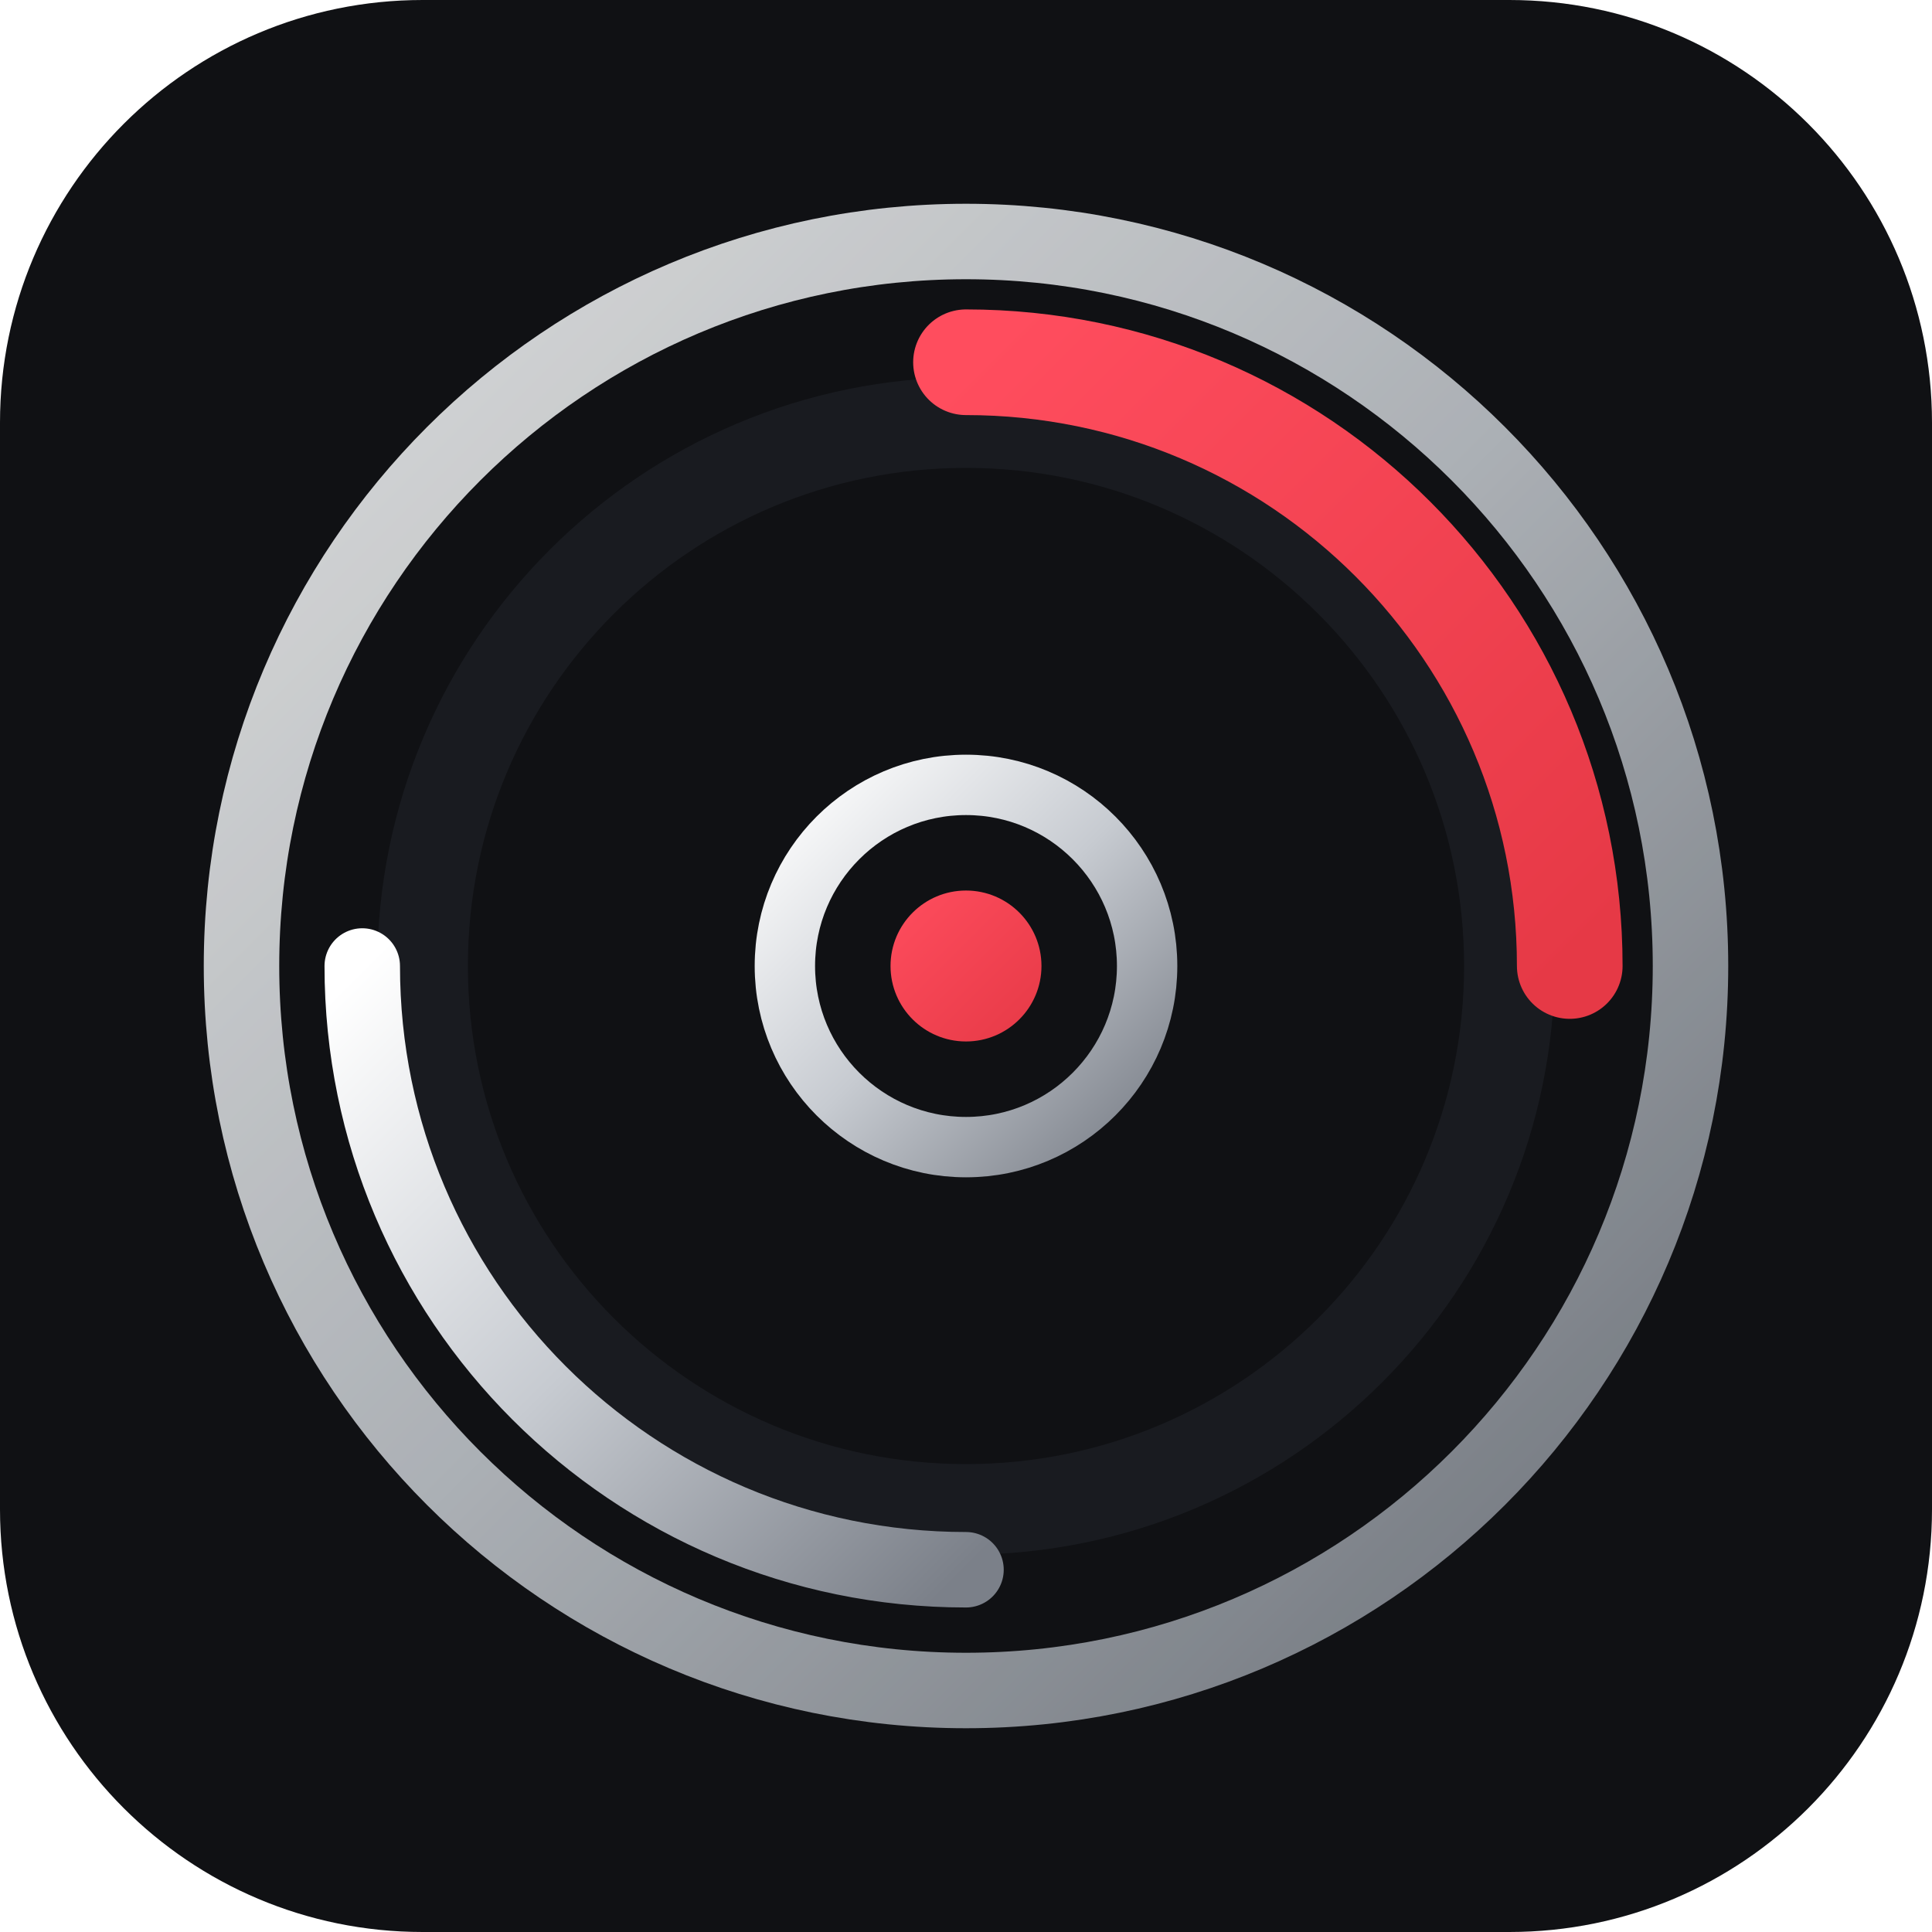
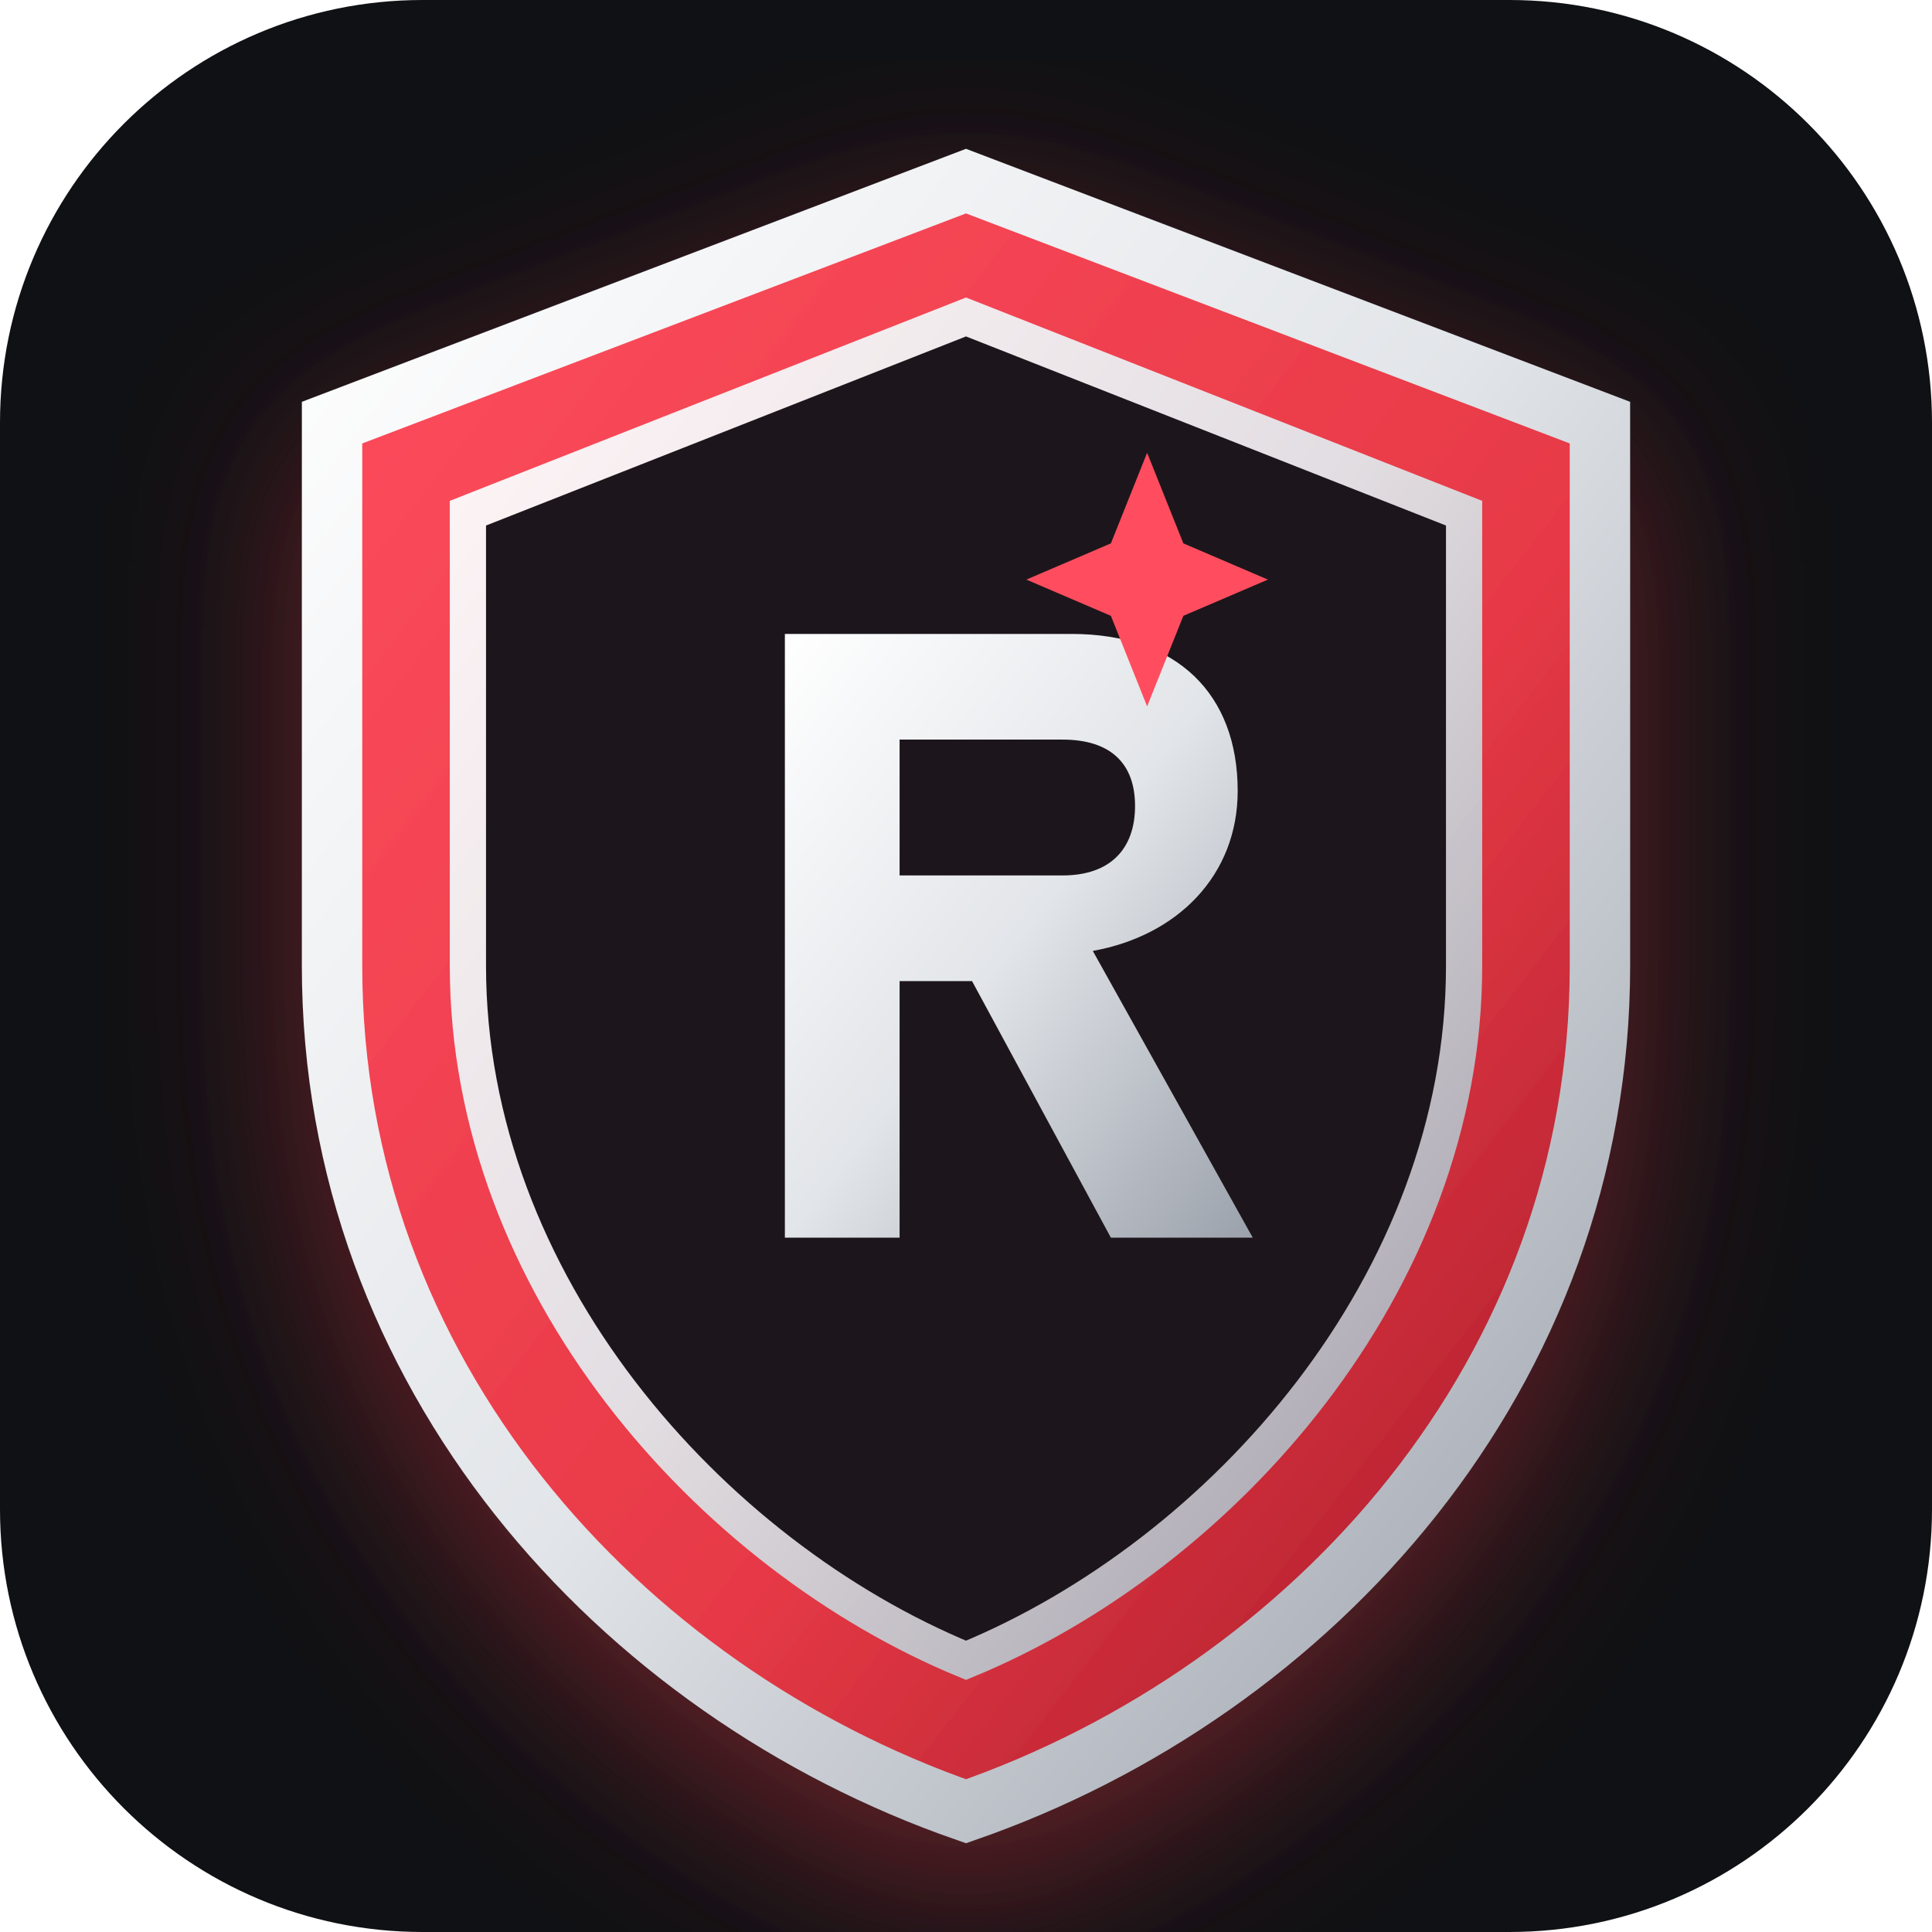
<svg xmlns="http://www.w3.org/2000/svg" viewBox="0 0 64 64" width="64" height="64">
  <defs>
-     <linearGradient id="torqueSilver" x1="0%" y1="0%" x2="100%" y2="100%">
+     <linearGradient id="shieldRed" x1="0%" y1="0%" x2="100%" y2="100%">
+       <stop offset="0%" stop-color="#FF4D5E" />
+       <stop offset="60%" stop-color="#E63946" />
+       <stop offset="100%" stop-color="#9E1825" />
+     </linearGradient>
+     <linearGradient id="shieldSilver" x1="0%" y1="0%" x2="100%" y2="100%">
      <stop offset="0%" stop-color="#FFFFFF" />
-       <stop offset="50%" stop-color="#C7CBD1" />
-       <stop offset="100%" stop-color="#7B8089" />
+       <stop offset="50%" stop-color="#E2E5E9" />
+       <stop offset="100%" stop-color="#9BA1AB" />
    </linearGradient>
-     <linearGradient id="torqueRed" x1="0%" y1="0%" x2="100%" y2="100%">
-       <stop offset="0%" stop-color="#FF4D5E" />
-       <stop offset="100%" stop-color="#E63946" />
-     </linearGradient>
+     <filter id="shieldGlow" x="-20%" y="-20%" width="140%" height="140%">
+       <feDropShadow dx="0" dy="2" stdDeviation="3" flood-color="#E63946" flood-opacity="0.4" />
+     </filter>
  </defs>
  <rect width="64" height="64" rx="14" fill="#101114" />
-   <circle cx="32" cy="32" r="24" stroke="url(#torqueSilver)" stroke-width="2.5" fill="none" opacity="0.85" />
-   <circle cx="32" cy="32" r="18" stroke="#191B20" stroke-width="3" fill="none" />
-   <path d="M32 12 A 20 20 0 0 1 52 32" stroke="url(#torqueRed)" stroke-width="3.5" stroke-linecap="round" fill="none" />
-   <path d="M32 52 A 20 20 0 0 1 12 32" stroke="url(#torqueSilver)" stroke-width="2.5" stroke-linecap="round" fill="none" />
-   <circle cx="32" cy="32" r="6" fill="#101114" stroke="url(#torqueSilver)" stroke-width="2" />
-   <circle cx="32" cy="32" r="2.5" fill="url(#torqueRed)" />
+   <g filter="url(#shieldGlow)">
+     <path d="M32 6 L53 14 V32 C53 45.5 43.5 56 32 60 C20.5 56 11 45.5 11 32 V14 Z" fill="url(#shieldRed)" stroke="url(#shieldSilver)" stroke-width="2" />
+     <path d="M32 10.5 L48.5 17 V32 C48.5 42.5 40.5 51.5 32 55 C23.5 51.5 15.5 42.5 15.5 32 V17 Z" fill="#141519" stroke="url(#shieldSilver)" stroke-width="1.2" opacity="0.95" />
+     <path d="M26 21 H35.5 C39 21 41 23 41 26.2 C41 29 39 31 36.2 31.5 L41.5 41 H36.8 L32.2 32.5 H29.8 V41 H26 V21 Z M29.8 24.5 V29 H35.2 C36.8 29 37.6 28.1 37.6 26.7 C37.6 25.3 36.8 24.5 35.2 24.5 Z" fill="url(#shieldSilver)" />
+     <path d="M38 15 L39.2 18 L42 19.2 L39.2 20.4 L38 23.4 L36.8 20.4 L34 19.2 L36.8 18 Z" fill="#FF4D5E" />
+   </g>
</svg>
